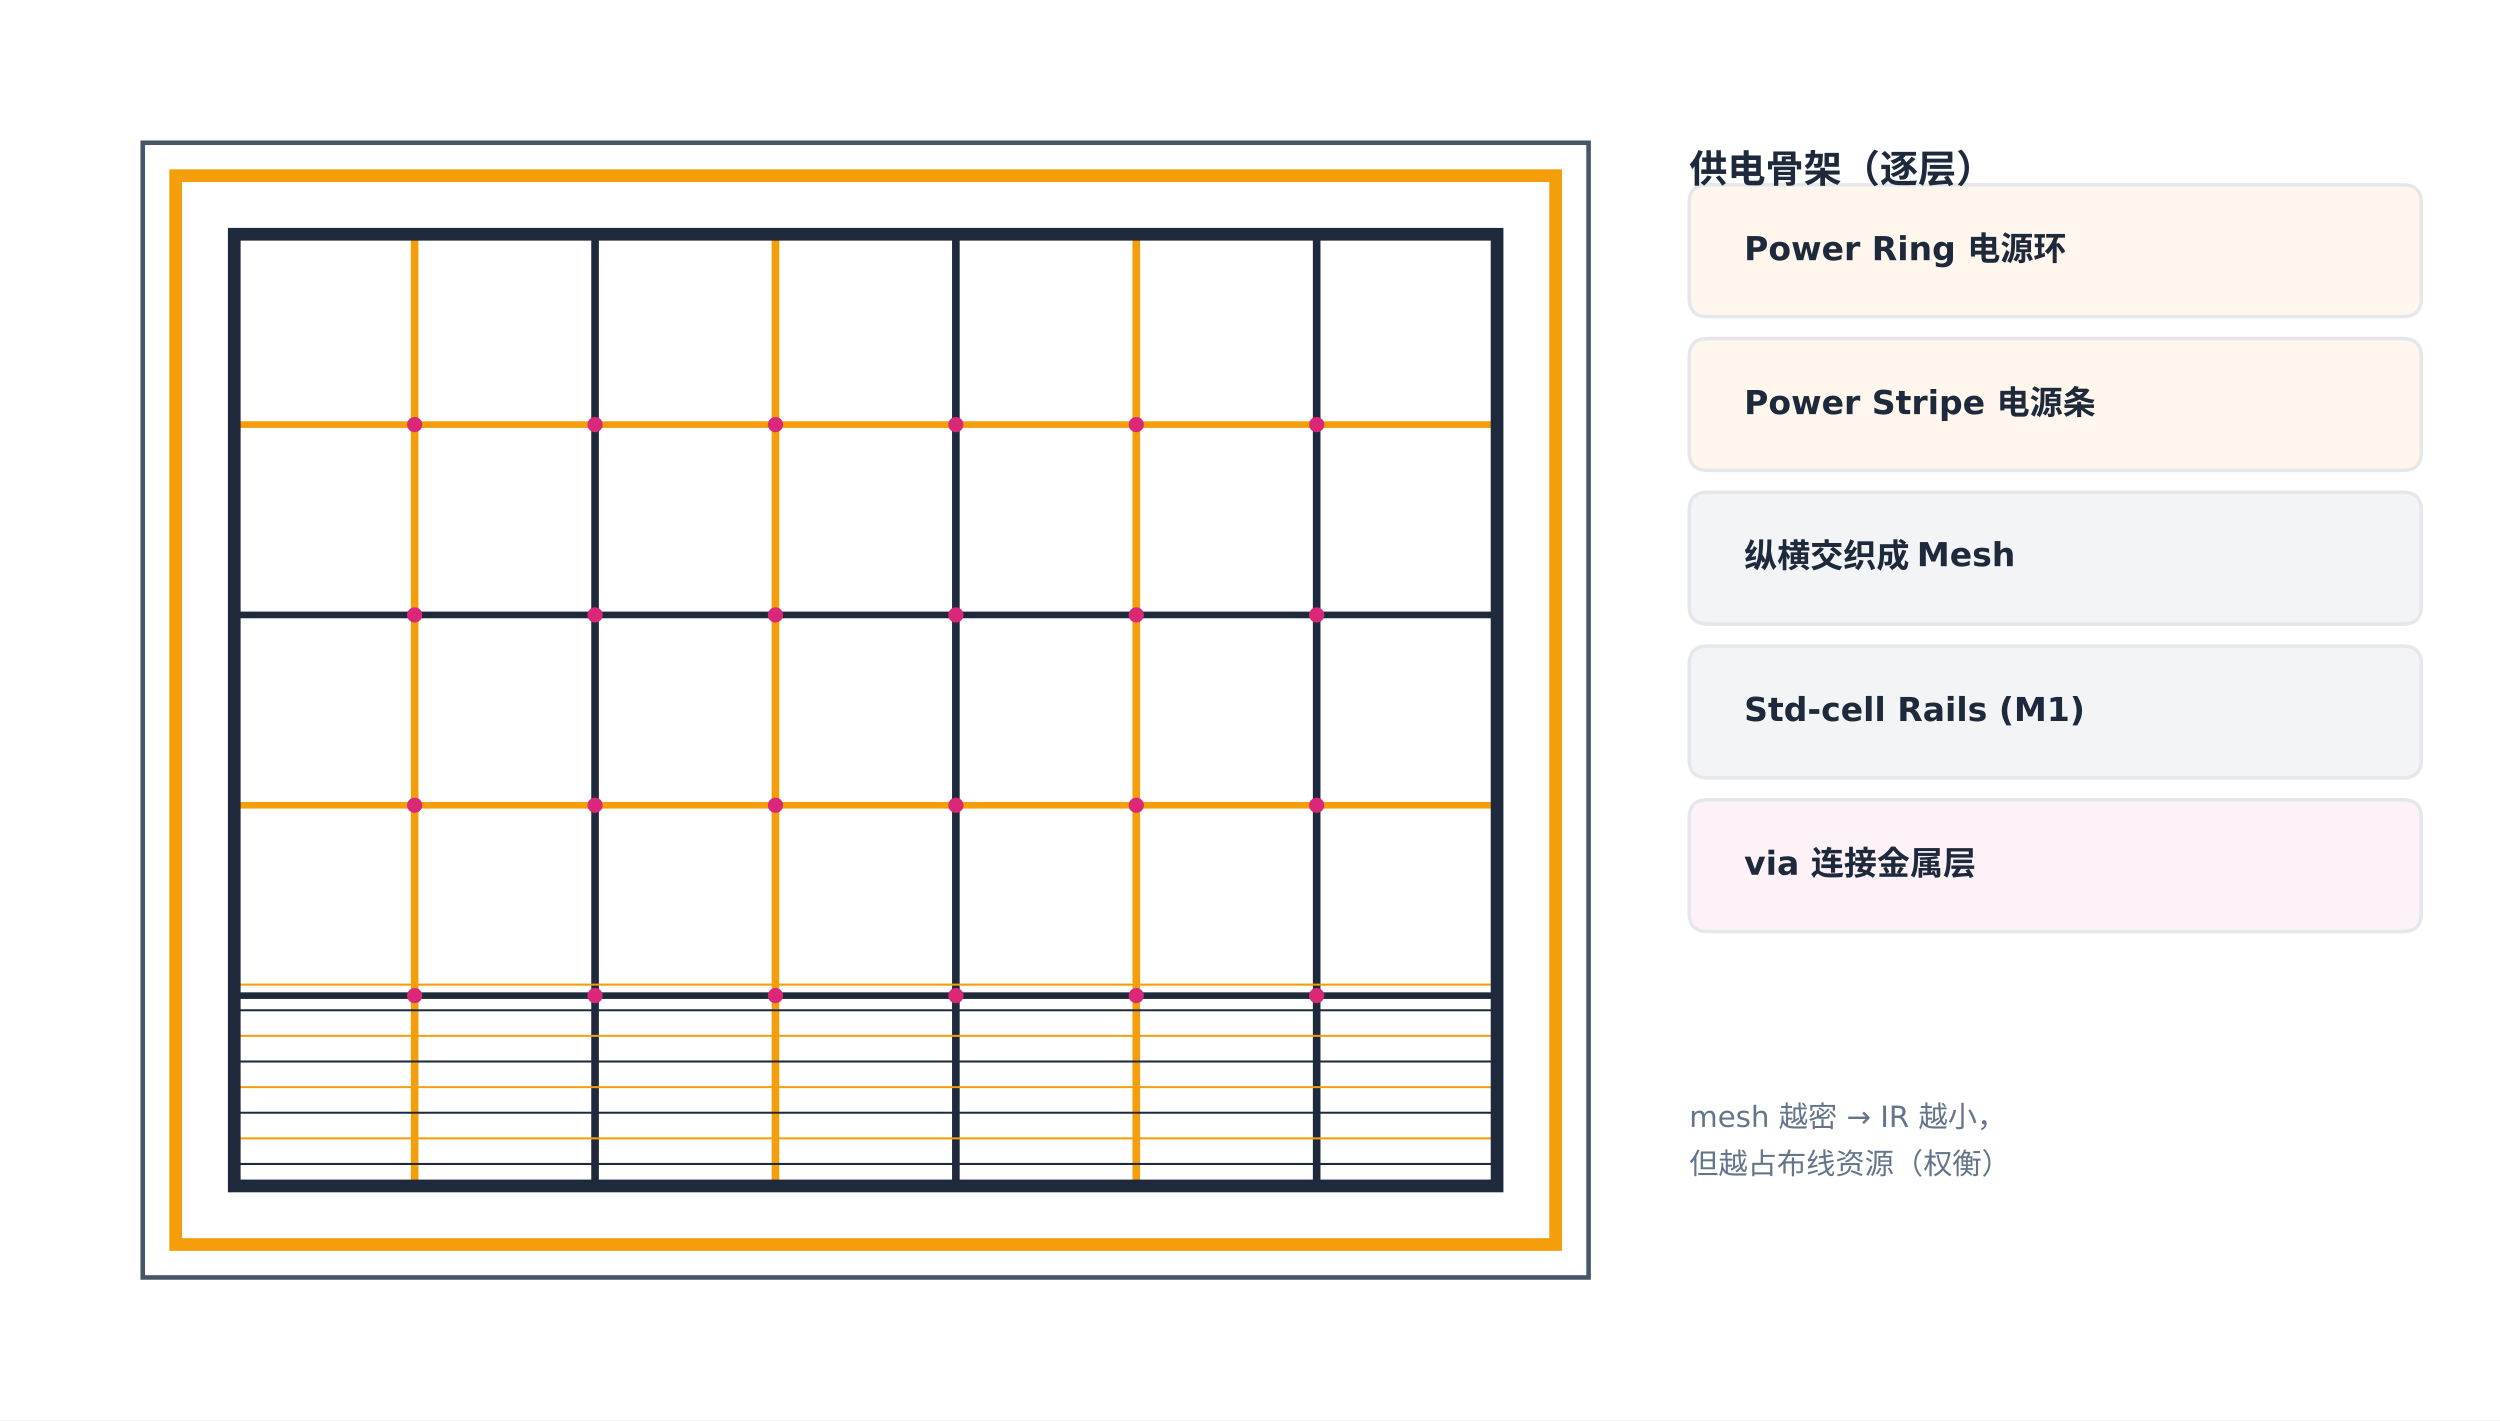
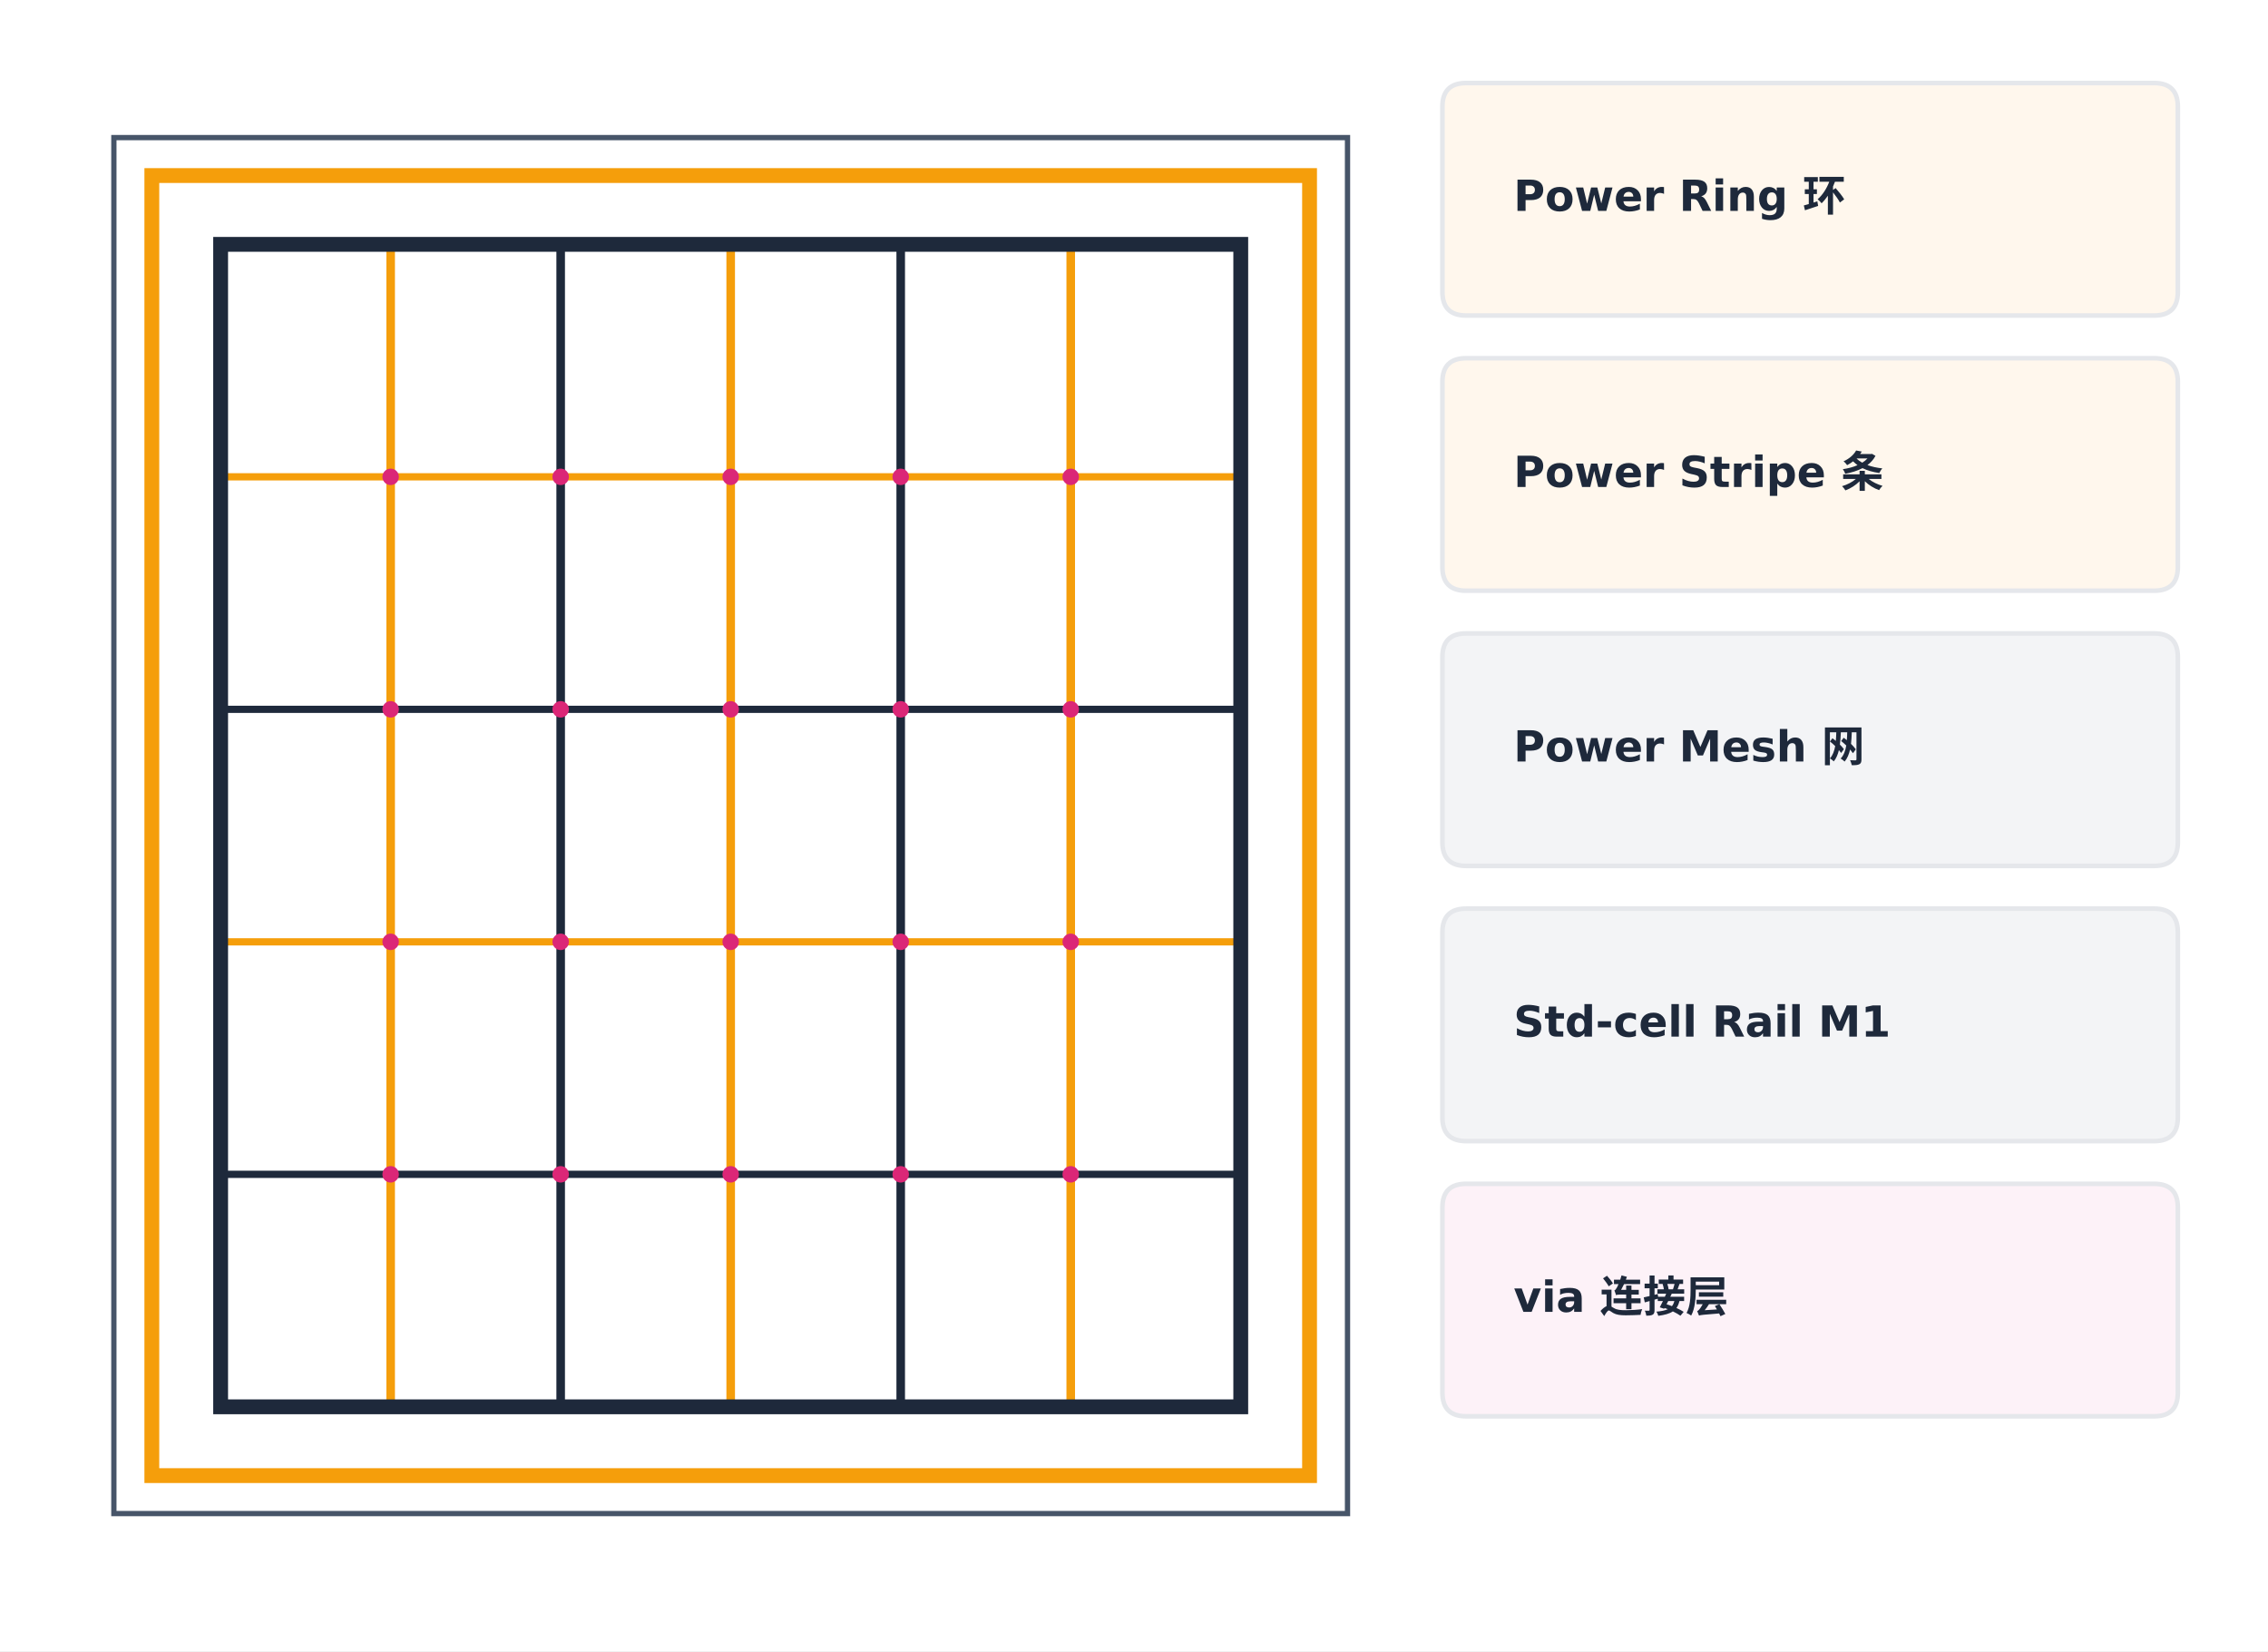
- <svg xmlns="http://www.w3.org/2000/svg" xmlns:xlink="http://www.w3.org/1999/xlink" width="983.52pt" height="558.72pt" viewBox="0 0 983.52 558.72" version="1.1">
+ <svg xmlns="http://www.w3.org/2000/svg" xmlns:xlink="http://www.w3.org/1999/xlink" width="688.32pt" height="501.12pt" viewBox="0 0 688.32 501.12" version="1.1">
  <defs>
    <style type="text/css">*{stroke-linejoin: round; stroke-linecap: butt}</style>
  </defs>
  <g id="figure_1">
    <g id="patch_1">
-       <path d="M 0 558.72  L 983.52 558.72  L 983.52 0  L 0 0  z " style="fill: #ffffff" />
+       <path d="M 0 501.12  L 688.32 501.12  L 688.32 0  L 0 0  z " style="fill: #ffffff" />
    </g>
    <g id="axes_1">
      <g id="patch_2">
-         <path d="M 5.76 552.96  L 977.76 552.96  L 977.76 5.76  L 5.76 5.76  z " clip-path="url(#p1bc1027ca0)" style="fill: #ffffff" />
+         <path d="M 5.76 495.36  L 682.56 495.36  L 682.56 5.76  L 5.76 5.76  z " clip-path="url(#p54912d8487)" style="fill: #ffffff" />
      </g>
      <g id="patch_3">
-         <path d="M 56.16 502.56  L 624.96 502.56  L 624.96 56.16  L 56.16 56.16  z " clip-path="url(#p1bc1027ca0)" style="fill: #ffffff; stroke: #475569; stroke-width: 1.8; stroke-linejoin: miter" />
+         <path d="M 34.56 459.36  L 408.96 459.36  L 408.96 41.76  L 34.56 41.76  z " clip-path="url(#p54912d8487)" style="fill: #ffffff; stroke: #475569; stroke-width: 1.6; stroke-linejoin: miter" />
      </g>
      <g id="line2d_1">
-         <path d="M 163.131 466.56  L 163.131 92.16  " clip-path="url(#p1bc1027ca0)" style="fill: none; stroke: #f59e0b; stroke-width: 3; stroke-linecap: round" />
+         <path d="M 118.56 426.96  L 118.56 74.16  " clip-path="url(#p54912d8487)" style="fill: none; stroke: #f59e0b; stroke-width: 2.6; stroke-linecap: round" />
      </g>
      <g id="line2d_2">
-         <path d="M 234.103 466.56  L 234.103 92.16  " clip-path="url(#p1bc1027ca0)" style="fill: none; stroke: #1e293b; stroke-width: 3; stroke-linecap: round" />
+         <path d="M 170.16 426.96  L 170.16 74.16  " clip-path="url(#p54912d8487)" style="fill: none; stroke: #1e293b; stroke-width: 2.6; stroke-linecap: round" />
      </g>
      <g id="line2d_3">
-         <path d="M 305.074 466.56  L 305.074 92.16  " clip-path="url(#p1bc1027ca0)" style="fill: none; stroke: #f59e0b; stroke-width: 3; stroke-linecap: round" />
+         <path d="M 221.76 426.96  L 221.76 74.16  " clip-path="url(#p54912d8487)" style="fill: none; stroke: #f59e0b; stroke-width: 2.6; stroke-linecap: round" />
      </g>
      <g id="line2d_4">
-         <path d="M 376.046 466.56  L 376.046 92.16  " clip-path="url(#p1bc1027ca0)" style="fill: none; stroke: #1e293b; stroke-width: 3; stroke-linecap: round" />
+         <path d="M 273.36 426.96  L 273.36 74.16  " clip-path="url(#p54912d8487)" style="fill: none; stroke: #1e293b; stroke-width: 2.6; stroke-linecap: round" />
      </g>
      <g id="line2d_5">
-         <path d="M 447.017 466.56  L 447.017 92.16  " clip-path="url(#p1bc1027ca0)" style="fill: none; stroke: #f59e0b; stroke-width: 3; stroke-linecap: round" />
+         <path d="M 324.96 426.96  L 324.96 74.16  " clip-path="url(#p54912d8487)" style="fill: none; stroke: #f59e0b; stroke-width: 2.6; stroke-linecap: round" />
      </g>
      <g id="line2d_6">
-         <path d="M 517.989 466.56  L 517.989 92.16  " clip-path="url(#p1bc1027ca0)" style="fill: none; stroke: #1e293b; stroke-width: 3; stroke-linecap: round" />
+         <path d="M 66.96 356.4  L 376.56 356.4  " clip-path="url(#p54912d8487)" style="fill: none; stroke: #1e293b; stroke-width: 2.2; stroke-linecap: round" />
      </g>
      <g id="line2d_7">
-         <path d="M 92.16 391.68  L 588.96 391.68  " clip-path="url(#p1bc1027ca0)" style="fill: none; stroke: #1e293b; stroke-width: 2.6; stroke-linecap: round" />
+         <path d="M 66.96 285.84  L 376.56 285.84  " clip-path="url(#p54912d8487)" style="fill: none; stroke: #f59e0b; stroke-width: 2.2; stroke-linecap: round" />
      </g>
      <g id="line2d_8">
-         <path d="M 92.16 316.8  L 588.96 316.8  " clip-path="url(#p1bc1027ca0)" style="fill: none; stroke: #f59e0b; stroke-width: 2.6; stroke-linecap: round" />
+         <path d="M 66.96 215.28  L 376.56 215.28  " clip-path="url(#p54912d8487)" style="fill: none; stroke: #1e293b; stroke-width: 2.2; stroke-linecap: round" />
      </g>
      <g id="line2d_9">
-         <path d="M 92.16 241.92  L 588.96 241.92  " clip-path="url(#p1bc1027ca0)" style="fill: none; stroke: #1e293b; stroke-width: 2.6; stroke-linecap: round" />
+         <path d="M 66.96 144.72  L 376.56 144.72  " clip-path="url(#p54912d8487)" style="fill: none; stroke: #f59e0b; stroke-width: 2.2; stroke-linecap: round" />
+       </g>
+       <g id="patch_4">
+         <path d="M 444.96 95.76  L 653.76 95.76  Q 660.96 95.76 660.96 88.56  L 660.96 32.4  Q 660.96 25.2 653.76 25.2  L 444.96 25.2  Q 437.76 25.2 437.76 32.4  L 437.76 88.56  Q 437.76 95.76 444.96 95.76  z " clip-path="url(#p54912d8487)" style="fill: #fff7ed; stroke: #e5e7eb; stroke-width: 1.4; stroke-linejoin: miter" />
+       </g>
+       <g id="patch_5">
+         <path d="M 444.96 179.28  L 653.76 179.28  Q 660.96 179.28 660.96 172.08  L 660.96 115.92  Q 660.96 108.72 653.76 108.72  L 444.96 108.72  Q 437.76 108.72 437.76 115.92  L 437.76 172.08  Q 437.76 179.28 444.96 179.28  z " clip-path="url(#p54912d8487)" style="fill: #fff7ed; stroke: #e5e7eb; stroke-width: 1.4; stroke-linejoin: miter" />
+       </g>
+       <g id="patch_6">
+         <path d="M 444.96 262.8  L 653.76 262.8  Q 660.96 262.8 660.96 255.6  L 660.96 199.44  Q 660.96 192.24 653.76 192.24  L 444.96 192.24  Q 437.76 192.24 437.76 199.44  L 437.76 255.6  Q 437.76 262.8 444.96 262.8  z " clip-path="url(#p54912d8487)" style="fill: #f3f4f6; stroke: #e5e7eb; stroke-width: 1.4; stroke-linejoin: miter" />
+       </g>
+       <g id="patch_7">
+         <path d="M 444.96 346.32  L 653.76 346.32  Q 660.96 346.32 660.96 339.12  L 660.96 282.96  Q 660.96 275.76 653.76 275.76  L 444.96 275.76  Q 437.76 275.76 437.76 282.96  L 437.76 339.12  Q 437.76 346.32 444.96 346.32  z " clip-path="url(#p54912d8487)" style="fill: #f3f4f6; stroke: #e5e7eb; stroke-width: 1.4; stroke-linejoin: miter" />
+       </g>
+       <g id="patch_8">
+         <path d="M 444.96 429.84  L 653.76 429.84  Q 660.96 429.84 660.96 422.64  L 660.96 366.48  Q 660.96 359.28 653.76 359.28  L 444.96 359.28  Q 437.76 359.28 437.76 366.48  L 437.76 422.64  Q 437.76 429.84 444.96 429.84  z " clip-path="url(#p54912d8487)" style="fill: #fdf2f8; stroke: #e5e7eb; stroke-width: 1.4; stroke-linejoin: miter" />
+       </g>
+       <g id="patch_9">
+         <path d="M 46.08 447.84  L 397.44 447.84  L 397.44 53.28  L 46.08 53.28  L 46.08 447.84  z " clip-path="url(#p54912d8487)" style="fill: none; stroke: #f59e0b; stroke-width: 4.5; stroke-linejoin: miter" />
+       </g>
+       <g id="patch_10">
+         <path d="M 66.96 426.96  L 376.56 426.96  L 376.56 74.16  L 66.96 74.16  L 66.96 426.96  z " clip-path="url(#p54912d8487)" style="fill: none; stroke: #1e293b; stroke-width: 4.5; stroke-linejoin: miter" />
+       </g>
+       <g id="text_1">
+         <text style="font-weight: 700; font-size: 13px; font-family: 'Microsoft YaHei', 'Microsoft YaHei UI', 'SimHei', 'Segoe UI', 'DejaVu Sans', sans-serif; text-anchor: start; fill: #1e293b" x="459.36" y="64.006" transform="rotate(-0 459.36 64.00625)">Power Ring 环</text>
+       </g>
+       <g id="text_2">
+         <text style="font-weight: 700; font-size: 13px; font-family: 'Microsoft YaHei', 'Microsoft YaHei UI', 'SimHei', 'Segoe UI', 'DejaVu Sans', sans-serif; text-anchor: start; fill: #1e293b" x="459.36" y="147.795" transform="rotate(-0 459.36 147.7954)">Power Stripe 条</text>
+       </g>
+       <g id="text_3">
+         <text style="font-weight: 700; font-size: 13px; font-family: 'Microsoft YaHei', 'Microsoft YaHei UI', 'SimHei', 'Segoe UI', 'DejaVu Sans', sans-serif; text-anchor: start; fill: #1e293b" x="459.36" y="231.1" transform="rotate(-0 459.36 231.1001)">Power Mesh 网</text>
+       </g>
+       <g id="text_4">
+         <text style="font-weight: 700; font-size: 13px; font-family: 'Microsoft YaHei', 'Microsoft YaHei UI', 'SimHei', 'Segoe UI', 'DejaVu Sans', sans-serif; text-anchor: start; fill: #1e293b" x="459.36" y="314.62" transform="rotate(-0 459.36 314.6201)">Std-cell Rail M1</text>
+       </g>
+       <g id="text_5">
+         <text style="font-weight: 700; font-size: 13px; font-family: 'Microsoft YaHei', 'Microsoft YaHei UI', 'SimHei', 'Segoe UI', 'DejaVu Sans', sans-serif; text-anchor: start; fill: #1e293b" x="459.36" y="398.14" transform="rotate(-0 459.36 398.1401)">via 连接层</text>
      </g>
      <g id="line2d_10">
-         <path d="M 92.16 167.04  L 588.96 167.04  " clip-path="url(#p1bc1027ca0)" style="fill: none; stroke: #f59e0b; stroke-width: 2.6; stroke-linecap: round" />
+         <defs>
+           <path id="m313e9ca98e" d="M 0 2  C 0.53 2 1.039 1.789 1.414 1.414  C 1.789 1.039 2 0.53 2 0  C 2 -0.53 1.789 -1.039 1.414 -1.414  C 1.039 -1.789 0.53 -2 0 -2  C -0.53 -2 -1.039 -1.789 -1.414 -1.414  C -1.789 -1.039 -2 -0.53 -2 0  C -2 0.53 -1.789 1.039 -1.414 1.414  C -1.039 1.789 -0.53 2 0 2  z " style="stroke: #db2777" />
+         </defs>
+         <g clip-path="url(#p54912d8487)">
+           <use xlink:href="#m313e9ca98e" x="118.56" y="356.4" style="fill: #db2777; stroke: #db2777" />
+         </g>
      </g>
      <g id="line2d_11">
-         <path d="M 92.16 457.92  L 588.96 457.92  " clip-path="url(#p1bc1027ca0)" style="fill: none; stroke: #1e293b; stroke-width: 0.8; stroke-linecap: round" />
+         <g clip-path="url(#p54912d8487)">
+           <use xlink:href="#m313e9ca98e" x="118.56" y="285.84" style="fill: #db2777; stroke: #db2777" />
+         </g>
      </g>
      <g id="line2d_12">
-         <path d="M 92.16 447.84  L 588.96 447.84  " clip-path="url(#p1bc1027ca0)" style="fill: none; stroke: #f59e0b; stroke-width: 0.8; stroke-linecap: round" />
+         <g clip-path="url(#p54912d8487)">
+           <use xlink:href="#m313e9ca98e" x="118.56" y="215.28" style="fill: #db2777; stroke: #db2777" />
+         </g>
      </g>
      <g id="line2d_13">
-         <path d="M 92.16 437.76  L 588.96 437.76  " clip-path="url(#p1bc1027ca0)" style="fill: none; stroke: #1e293b; stroke-width: 0.8; stroke-linecap: round" />
+         <g clip-path="url(#p54912d8487)">
+           <use xlink:href="#m313e9ca98e" x="118.56" y="144.72" style="fill: #db2777; stroke: #db2777" />
+         </g>
      </g>
      <g id="line2d_14">
-         <path d="M 92.16 427.68  L 588.96 427.68  " clip-path="url(#p1bc1027ca0)" style="fill: none; stroke: #f59e0b; stroke-width: 0.8; stroke-linecap: round" />
+         <g clip-path="url(#p54912d8487)">
+           <use xlink:href="#m313e9ca98e" x="170.16" y="356.4" style="fill: #db2777; stroke: #db2777" />
+         </g>
      </g>
      <g id="line2d_15">
-         <path d="M 92.16 417.6  L 588.96 417.6  " clip-path="url(#p1bc1027ca0)" style="fill: none; stroke: #1e293b; stroke-width: 0.8; stroke-linecap: round" />
+         <g clip-path="url(#p54912d8487)">
+           <use xlink:href="#m313e9ca98e" x="170.16" y="285.84" style="fill: #db2777; stroke: #db2777" />
+         </g>
      </g>
      <g id="line2d_16">
-         <path d="M 92.16 407.52  L 588.96 407.52  " clip-path="url(#p1bc1027ca0)" style="fill: none; stroke: #f59e0b; stroke-width: 0.8; stroke-linecap: round" />
+         <g clip-path="url(#p54912d8487)">
+           <use xlink:href="#m313e9ca98e" x="170.16" y="215.28" style="fill: #db2777; stroke: #db2777" />
+         </g>
      </g>
      <g id="line2d_17">
-         <path d="M 92.16 397.44  L 588.96 397.44  " clip-path="url(#p1bc1027ca0)" style="fill: none; stroke: #1e293b; stroke-width: 0.8; stroke-linecap: round" />
+         <g clip-path="url(#p54912d8487)">
+           <use xlink:href="#m313e9ca98e" x="170.16" y="144.72" style="fill: #db2777; stroke: #db2777" />
+         </g>
      </g>
      <g id="line2d_18">
-         <path d="M 92.16 387.36  L 588.96 387.36  " clip-path="url(#p1bc1027ca0)" style="fill: none; stroke: #f59e0b; stroke-width: 0.8; stroke-linecap: round" />
-       </g>
-       <g id="patch_4">
-         <path d="M 671.76 124.56  L 945.36 124.56  Q 952.56 124.56 952.56 117.36  L 952.56 79.92  Q 952.56 72.72 945.36 72.72  L 671.76 72.72  Q 664.56 72.72 664.56 79.92  L 664.56 117.36  Q 664.56 124.56 671.76 124.56  z " clip-path="url(#p1bc1027ca0)" style="fill: #fff7ed; stroke: #e5e7eb; stroke-width: 1.4; stroke-linejoin: miter" />
-       </g>
-       <g id="patch_5">
-         <path d="M 671.76 185.04  L 945.36 185.04  Q 952.56 185.04 952.56 177.84  L 952.56 140.4  Q 952.56 133.2 945.36 133.2  L 671.76 133.2  Q 664.56 133.2 664.56 140.4  L 664.56 177.84  Q 664.56 185.04 671.76 185.04  z " clip-path="url(#p1bc1027ca0)" style="fill: #fff7ed; stroke: #e5e7eb; stroke-width: 1.4; stroke-linejoin: miter" />
-       </g>
-       <g id="patch_6">
-         <path d="M 671.76 245.52  L 945.36 245.52  Q 952.56 245.52 952.56 238.32  L 952.56 200.88  Q 952.56 193.68 945.36 193.68  L 671.76 193.68  Q 664.56 193.68 664.56 200.88  L 664.56 238.32  Q 664.56 245.52 671.76 245.52  z " clip-path="url(#p1bc1027ca0)" style="fill: #f3f4f6; stroke: #e5e7eb; stroke-width: 1.4; stroke-linejoin: miter" />
-       </g>
-       <g id="patch_7">
-         <path d="M 671.76 306  L 945.36 306  Q 952.56 306 952.56 298.8  L 952.56 261.36  Q 952.56 254.16 945.36 254.16  L 671.76 254.16  Q 664.56 254.16 664.56 261.36  L 664.56 298.8  Q 664.56 306 671.76 306  z " clip-path="url(#p1bc1027ca0)" style="fill: #f3f4f6; stroke: #e5e7eb; stroke-width: 1.4; stroke-linejoin: miter" />
-       </g>
-       <g id="patch_8">
-         <path d="M 671.76 366.48  L 945.36 366.48  Q 952.56 366.48 952.56 359.28  L 952.56 321.84  Q 952.56 314.64 945.36 314.64  L 671.76 314.64  Q 664.56 314.64 664.56 321.84  L 664.56 359.28  Q 664.56 366.48 671.76 366.48  z " clip-path="url(#p1bc1027ca0)" style="fill: #fdf2f8; stroke: #e5e7eb; stroke-width: 1.4; stroke-linejoin: miter" />
-       </g>
-       <g id="patch_9">
-         <path d="M 69.12 489.6  L 612 489.6  L 612 69.12  L 69.12 69.12  L 69.12 489.6  z " clip-path="url(#p1bc1027ca0)" style="fill: none; stroke: #f59e0b; stroke-width: 5; stroke-linejoin: miter" />
-       </g>
-       <g id="patch_10">
-         <path d="M 92.16 466.56  L 588.96 466.56  L 588.96 92.16  L 92.16 92.16  L 92.16 466.56  z " clip-path="url(#p1bc1027ca0)" style="fill: none; stroke: #1e293b; stroke-width: 5; stroke-linejoin: miter" />
-       </g>
-       <g id="text_1">
-         <text style="font-weight: 700; font-size: 15px; font-family: 'Microsoft YaHei', 'Microsoft YaHei UI', 'SimHei', 'Segoe UI', 'DejaVu Sans', sans-serif; text-anchor: start; fill: #1e293b" x="664.56" y="71.751" transform="rotate(-0 664.56 71.75062)">供电骨架（逐层）</text>
-       </g>
-       <g id="text_2">
-         <text style="font-weight: 700; font-size: 13px; font-family: 'Microsoft YaHei', 'Microsoft YaHei UI', 'SimHei', 'Segoe UI', 'DejaVu Sans', sans-serif; text-anchor: start; fill: #1e293b" x="686.16" y="102.366" transform="rotate(-0 686.16 102.3663)">Power Ring 电源环</text>
-       </g>
-       <g id="text_3">
-         <text style="font-weight: 700; font-size: 13px; font-family: 'Microsoft YaHei', 'Microsoft YaHei UI', 'SimHei', 'Segoe UI', 'DejaVu Sans', sans-serif; text-anchor: start; fill: #1e293b" x="686.16" y="162.915" transform="rotate(-0 686.16 162.9154)">Power Stripe 电源条</text>
-       </g>
-       <g id="text_4">
-         <text style="font-weight: 700; font-size: 13px; font-family: 'Microsoft YaHei', 'Microsoft YaHei UI', 'SimHei', 'Segoe UI', 'DejaVu Sans', sans-serif; text-anchor: start; fill: #1e293b" x="686.16" y="223.18" transform="rotate(-0 686.16 223.1801)">纵横交织成 Mesh</text>
-       </g>
-       <g id="text_5">
-         <text style="font-weight: 700; font-size: 13px; font-family: 'Microsoft YaHei', 'Microsoft YaHei UI', 'SimHei', 'Segoe UI', 'DejaVu Sans', sans-serif; text-anchor: start; fill: #1e293b" x="686.16" y="283.66" transform="rotate(-0 686.16 283.6601)">Std-cell Rails (M1)</text>
-       </g>
-       <g id="text_6">
-         <text style="font-weight: 700; font-size: 13px; font-family: 'Microsoft YaHei', 'Microsoft YaHei UI', 'SimHei', 'Segoe UI', 'DejaVu Sans', sans-serif; text-anchor: start; fill: #1e293b" x="686.16" y="344.14" transform="rotate(-0 686.16 344.1401)">via 连接金属层</text>
-       </g>
-       <g id="text_7">
-         <text style="font-size: 11.5px; font-family: 'Microsoft YaHei', 'Microsoft YaHei UI', 'SimHei', 'Segoe UI', 'DejaVu Sans', sans-serif; fill: #64748b" transform="translate(664.56 443.3528)">mesh 越密 → IR 越小，</text>
-         <text style="font-size: 11.5px; font-family: 'Microsoft YaHei', 'Microsoft YaHei UI', 'SimHei', 'Segoe UI', 'DejaVu Sans', sans-serif; fill: #64748b" transform="translate(664.56 461.8394)">但越占布线资源（权衡）</text>
+         <g clip-path="url(#p54912d8487)">
+           <use xlink:href="#m313e9ca98e" x="221.76" y="356.4" style="fill: #db2777; stroke: #db2777" />
+         </g>
      </g>
      <g id="line2d_19">
-         <defs>
-           <path id="m4ea52319ea" d="M 0 2.5  C 0.663 2.5 1.299 2.237 1.768 1.768  C 2.237 1.299 2.5 0.663 2.5 0  C 2.5 -0.663 2.237 -1.299 1.768 -1.768  C 1.299 -2.237 0.663 -2.5 0 -2.5  C -0.663 -2.5 -1.299 -2.237 -1.768 -1.768  C -2.237 -1.299 -2.5 -0.663 -2.5 0  C -2.5 0.663 -2.237 1.299 -1.768 1.768  C -1.299 2.237 -0.663 2.5 0 2.5  z " style="stroke: #db2777" />
-         </defs>
-         <g clip-path="url(#p1bc1027ca0)">
-           <use xlink:href="#m4ea52319ea" x="163.131" y="391.68" style="fill: #db2777; stroke: #db2777" />
+         <g clip-path="url(#p54912d8487)">
+           <use xlink:href="#m313e9ca98e" x="221.76" y="285.84" style="fill: #db2777; stroke: #db2777" />
        </g>
      </g>
      <g id="line2d_20">
-         <g clip-path="url(#p1bc1027ca0)">
-           <use xlink:href="#m4ea52319ea" x="163.131" y="316.8" style="fill: #db2777; stroke: #db2777" />
+         <g clip-path="url(#p54912d8487)">
+           <use xlink:href="#m313e9ca98e" x="221.76" y="215.28" style="fill: #db2777; stroke: #db2777" />
        </g>
      </g>
      <g id="line2d_21">
-         <g clip-path="url(#p1bc1027ca0)">
-           <use xlink:href="#m4ea52319ea" x="163.131" y="241.92" style="fill: #db2777; stroke: #db2777" />
+         <g clip-path="url(#p54912d8487)">
+           <use xlink:href="#m313e9ca98e" x="221.76" y="144.72" style="fill: #db2777; stroke: #db2777" />
        </g>
      </g>
      <g id="line2d_22">
-         <g clip-path="url(#p1bc1027ca0)">
-           <use xlink:href="#m4ea52319ea" x="163.131" y="167.04" style="fill: #db2777; stroke: #db2777" />
+         <g clip-path="url(#p54912d8487)">
+           <use xlink:href="#m313e9ca98e" x="273.36" y="356.4" style="fill: #db2777; stroke: #db2777" />
        </g>
      </g>
      <g id="line2d_23">
-         <g clip-path="url(#p1bc1027ca0)">
-           <use xlink:href="#m4ea52319ea" x="234.103" y="391.68" style="fill: #db2777; stroke: #db2777" />
+         <g clip-path="url(#p54912d8487)">
+           <use xlink:href="#m313e9ca98e" x="273.36" y="285.84" style="fill: #db2777; stroke: #db2777" />
        </g>
      </g>
      <g id="line2d_24">
-         <g clip-path="url(#p1bc1027ca0)">
-           <use xlink:href="#m4ea52319ea" x="234.103" y="316.8" style="fill: #db2777; stroke: #db2777" />
+         <g clip-path="url(#p54912d8487)">
+           <use xlink:href="#m313e9ca98e" x="273.36" y="215.28" style="fill: #db2777; stroke: #db2777" />
        </g>
      </g>
      <g id="line2d_25">
-         <g clip-path="url(#p1bc1027ca0)">
-           <use xlink:href="#m4ea52319ea" x="234.103" y="241.92" style="fill: #db2777; stroke: #db2777" />
+         <g clip-path="url(#p54912d8487)">
+           <use xlink:href="#m313e9ca98e" x="273.36" y="144.72" style="fill: #db2777; stroke: #db2777" />
        </g>
      </g>
      <g id="line2d_26">
-         <g clip-path="url(#p1bc1027ca0)">
-           <use xlink:href="#m4ea52319ea" x="234.103" y="167.04" style="fill: #db2777; stroke: #db2777" />
+         <g clip-path="url(#p54912d8487)">
+           <use xlink:href="#m313e9ca98e" x="324.96" y="356.4" style="fill: #db2777; stroke: #db2777" />
        </g>
      </g>
      <g id="line2d_27">
-         <g clip-path="url(#p1bc1027ca0)">
-           <use xlink:href="#m4ea52319ea" x="305.074" y="391.68" style="fill: #db2777; stroke: #db2777" />
+         <g clip-path="url(#p54912d8487)">
+           <use xlink:href="#m313e9ca98e" x="324.96" y="285.84" style="fill: #db2777; stroke: #db2777" />
        </g>
      </g>
      <g id="line2d_28">
-         <g clip-path="url(#p1bc1027ca0)">
-           <use xlink:href="#m4ea52319ea" x="305.074" y="316.8" style="fill: #db2777; stroke: #db2777" />
+         <g clip-path="url(#p54912d8487)">
+           <use xlink:href="#m313e9ca98e" x="324.96" y="215.28" style="fill: #db2777; stroke: #db2777" />
        </g>
      </g>
      <g id="line2d_29">
-         <g clip-path="url(#p1bc1027ca0)">
-           <use xlink:href="#m4ea52319ea" x="305.074" y="241.92" style="fill: #db2777; stroke: #db2777" />
-         </g>
-       </g>
-       <g id="line2d_30">
-         <g clip-path="url(#p1bc1027ca0)">
-           <use xlink:href="#m4ea52319ea" x="305.074" y="167.04" style="fill: #db2777; stroke: #db2777" />
-         </g>
-       </g>
-       <g id="line2d_31">
-         <g clip-path="url(#p1bc1027ca0)">
-           <use xlink:href="#m4ea52319ea" x="376.046" y="391.68" style="fill: #db2777; stroke: #db2777" />
-         </g>
-       </g>
-       <g id="line2d_32">
-         <g clip-path="url(#p1bc1027ca0)">
-           <use xlink:href="#m4ea52319ea" x="376.046" y="316.8" style="fill: #db2777; stroke: #db2777" />
-         </g>
-       </g>
-       <g id="line2d_33">
-         <g clip-path="url(#p1bc1027ca0)">
-           <use xlink:href="#m4ea52319ea" x="376.046" y="241.92" style="fill: #db2777; stroke: #db2777" />
-         </g>
-       </g>
-       <g id="line2d_34">
-         <g clip-path="url(#p1bc1027ca0)">
-           <use xlink:href="#m4ea52319ea" x="376.046" y="167.04" style="fill: #db2777; stroke: #db2777" />
-         </g>
-       </g>
-       <g id="line2d_35">
-         <g clip-path="url(#p1bc1027ca0)">
-           <use xlink:href="#m4ea52319ea" x="447.017" y="391.68" style="fill: #db2777; stroke: #db2777" />
-         </g>
-       </g>
-       <g id="line2d_36">
-         <g clip-path="url(#p1bc1027ca0)">
-           <use xlink:href="#m4ea52319ea" x="447.017" y="316.8" style="fill: #db2777; stroke: #db2777" />
-         </g>
-       </g>
-       <g id="line2d_37">
-         <g clip-path="url(#p1bc1027ca0)">
-           <use xlink:href="#m4ea52319ea" x="447.017" y="241.92" style="fill: #db2777; stroke: #db2777" />
-         </g>
-       </g>
-       <g id="line2d_38">
-         <g clip-path="url(#p1bc1027ca0)">
-           <use xlink:href="#m4ea52319ea" x="447.017" y="167.04" style="fill: #db2777; stroke: #db2777" />
-         </g>
-       </g>
-       <g id="line2d_39">
-         <g clip-path="url(#p1bc1027ca0)">
-           <use xlink:href="#m4ea52319ea" x="517.989" y="391.68" style="fill: #db2777; stroke: #db2777" />
-         </g>
-       </g>
-       <g id="line2d_40">
-         <g clip-path="url(#p1bc1027ca0)">
-           <use xlink:href="#m4ea52319ea" x="517.989" y="316.8" style="fill: #db2777; stroke: #db2777" />
-         </g>
-       </g>
-       <g id="line2d_41">
-         <g clip-path="url(#p1bc1027ca0)">
-           <use xlink:href="#m4ea52319ea" x="517.989" y="241.92" style="fill: #db2777; stroke: #db2777" />
-         </g>
-       </g>
-       <g id="line2d_42">
-         <g clip-path="url(#p1bc1027ca0)">
-           <use xlink:href="#m4ea52319ea" x="517.989" y="167.04" style="fill: #db2777; stroke: #db2777" />
+         <g clip-path="url(#p54912d8487)">
+           <use xlink:href="#m313e9ca98e" x="324.96" y="144.72" style="fill: #db2777; stroke: #db2777" />
        </g>
      </g>
    </g>
  </g>
  <defs>
-     <clipPath id="p1bc1027ca0">
-       <rect x="5.76" y="5.76" width="972" height="547.2" />
+     <clipPath id="p54912d8487">
+       <rect x="5.76" y="5.76" width="676.8" height="489.6" />
    </clipPath>
  </defs>
</svg>
